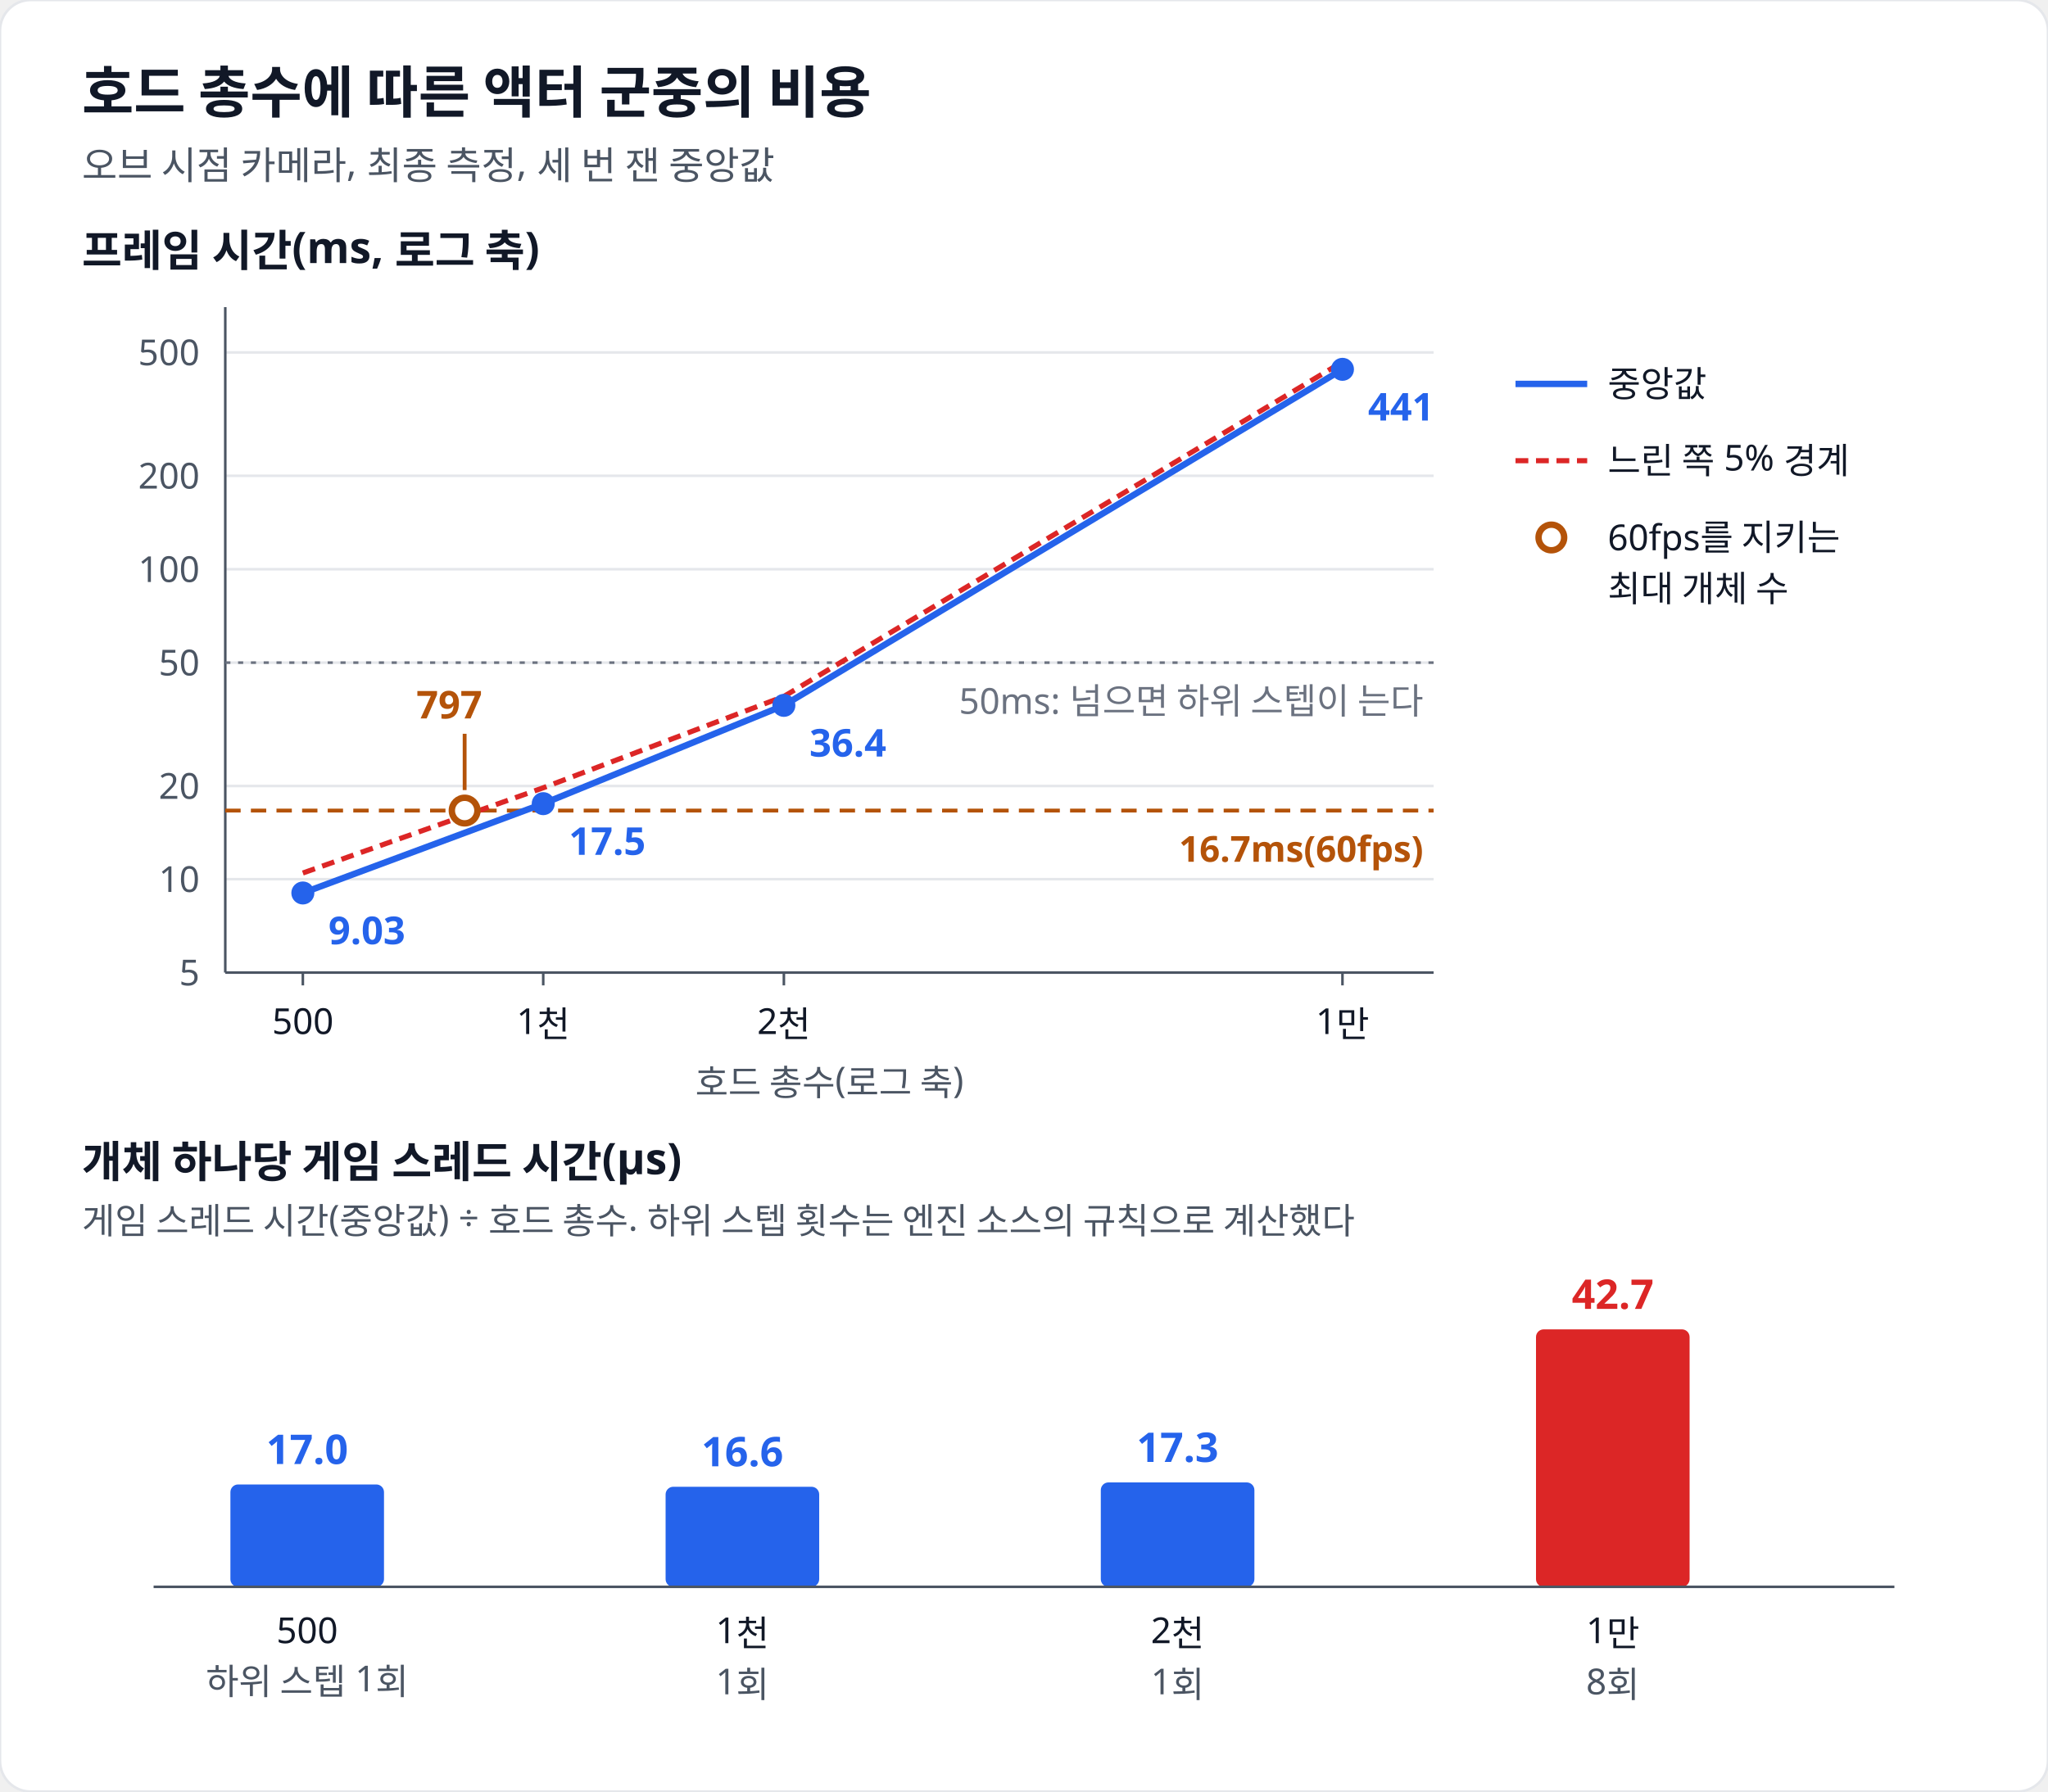
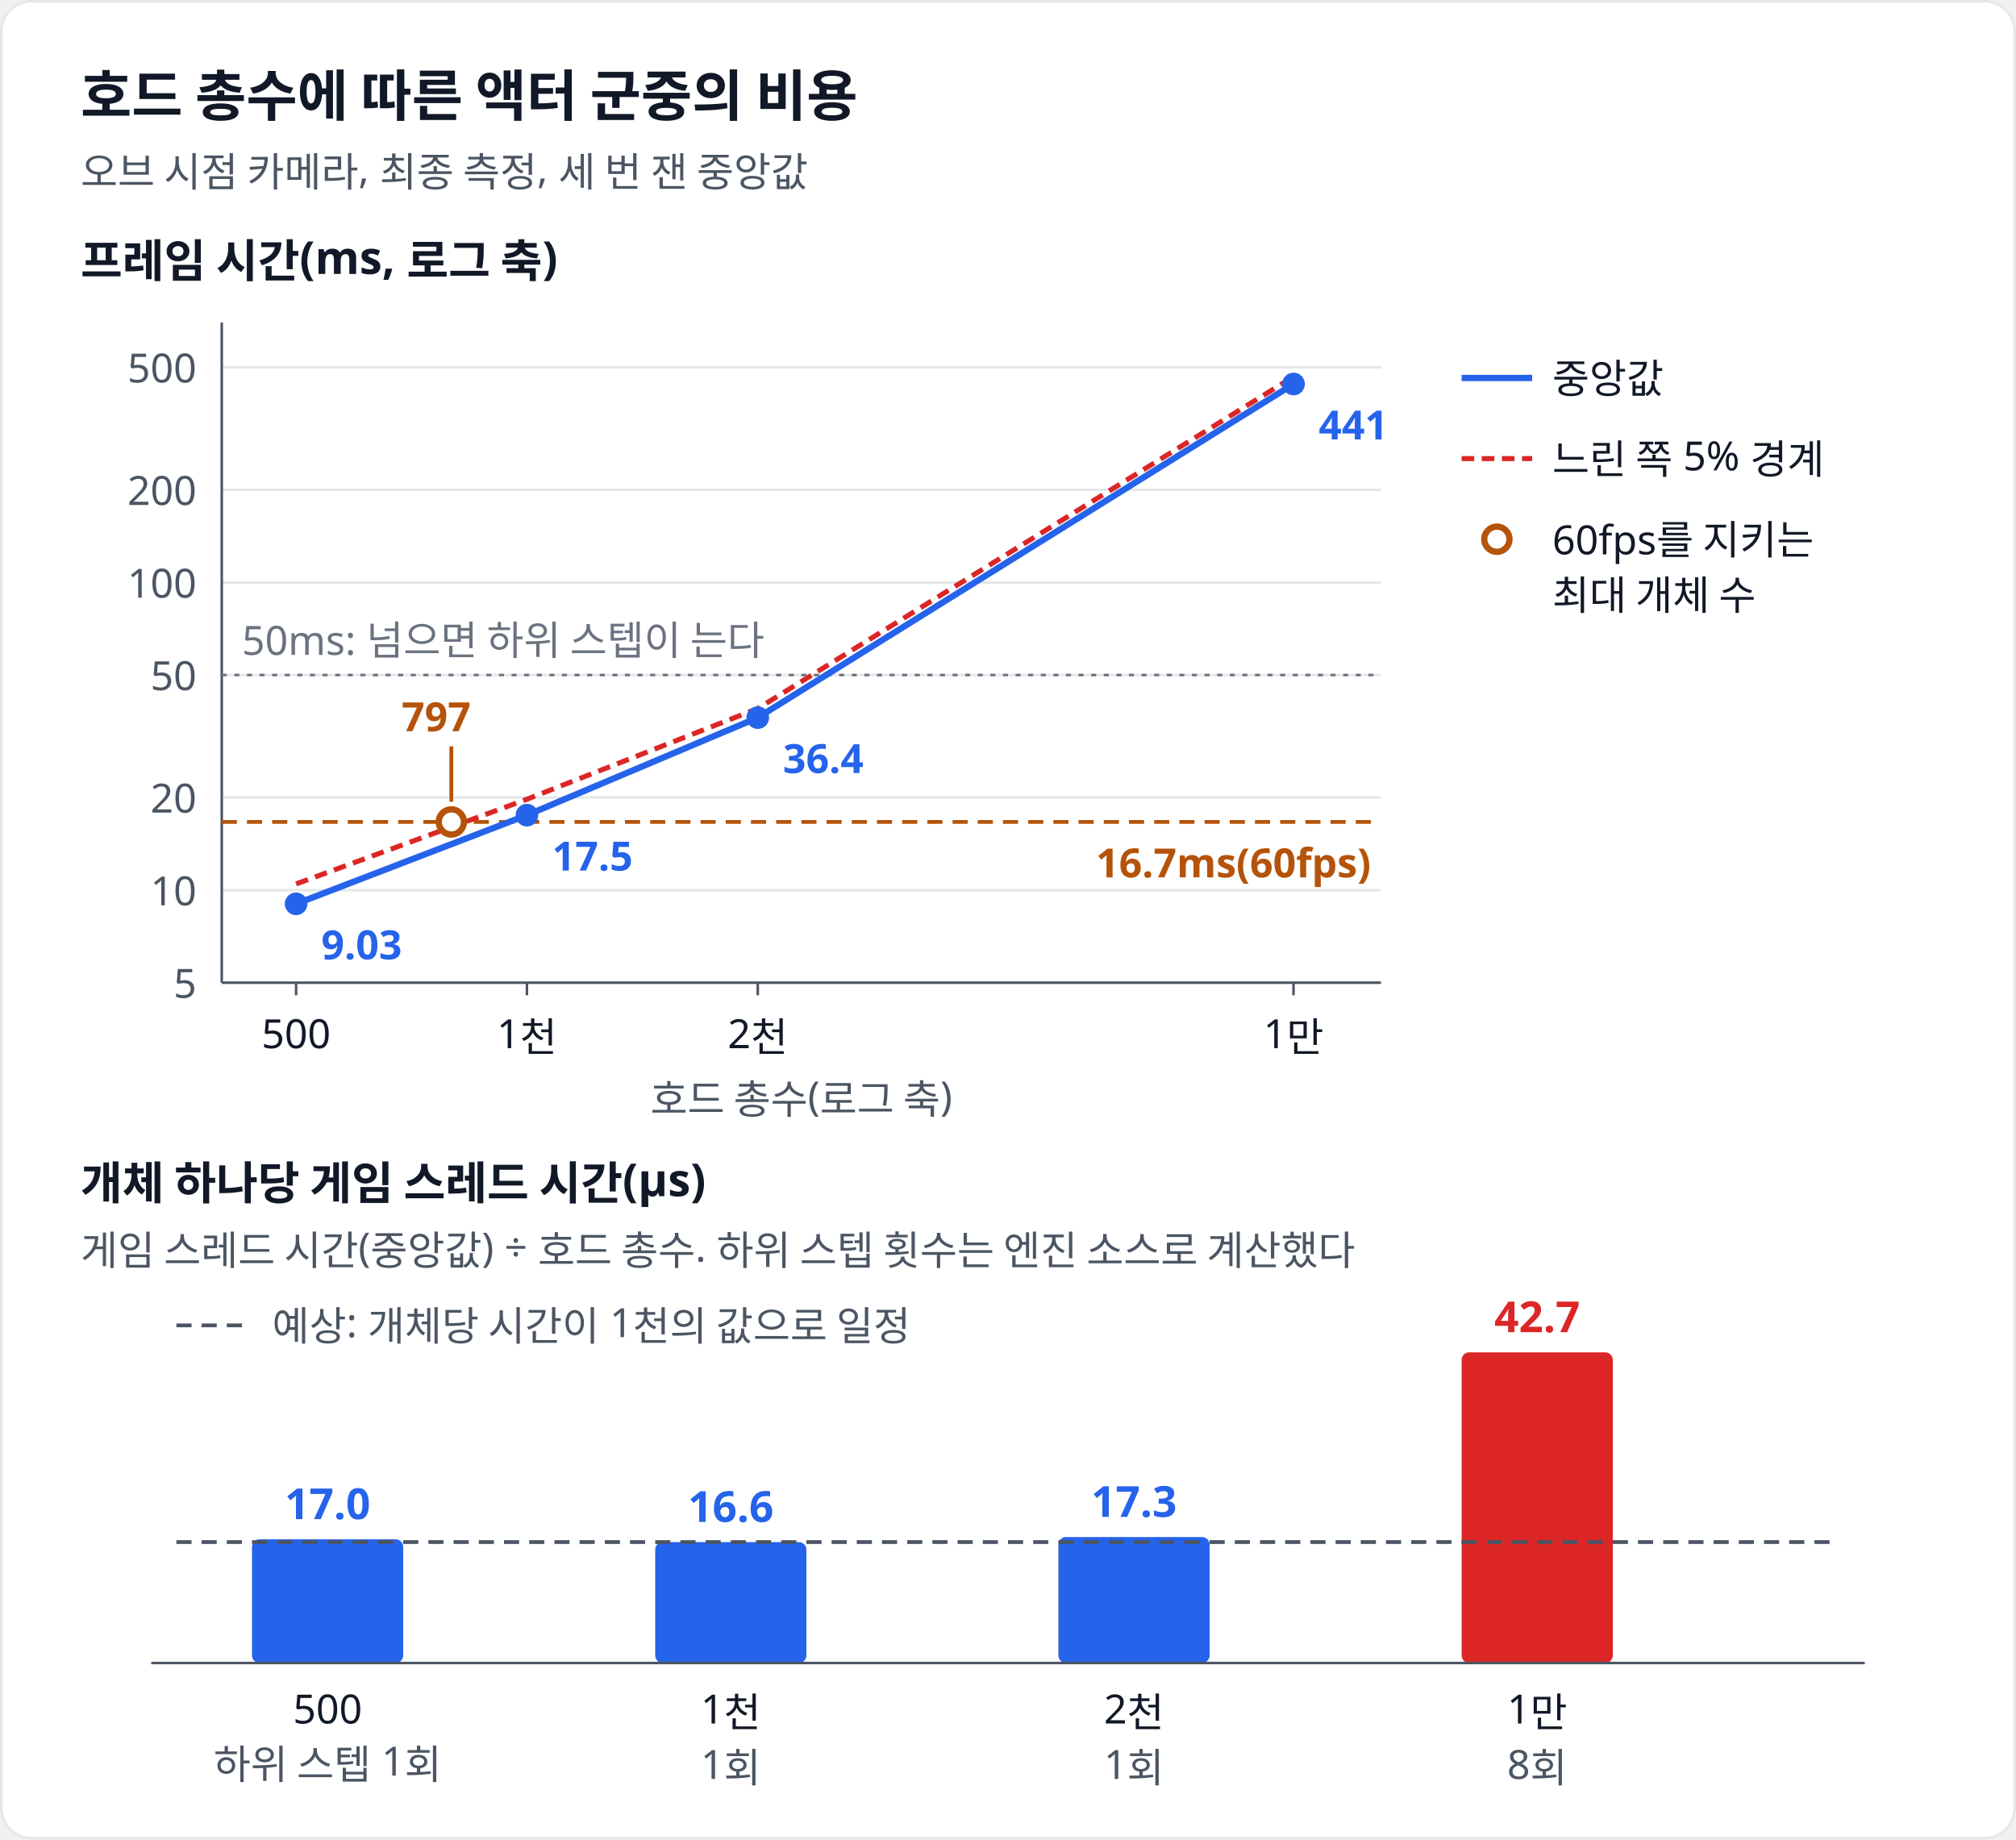
- <svg xmlns="http://www.w3.org/2000/svg" width="800" height="700" viewBox="0 0 800 700" font-family="Malgun Gothic, Apple SD Gothic Neo, Noto Sans KR, Segoe UI, sans-serif" font-size="15" fill="#111827">
-   <rect width="800" height="700" rx="12" fill="#ffffff" stroke="#e5e7eb" />
-   <text x="32" y="44" font-size="22" font-weight="700">호드 총수에 따른 액터 군중의 비용</text>
-   <text x="32" y="70" font-size="15" fill="#4b5563">오브 시점 카메라, 최종 측정, 세 번 잰 중앙값</text>
-   <text x="32" y="104" font-size="17" font-weight="700">프레임 시간(ms, 로그 축)</text>
-   <line x1="88" y1="380.0" x2="560" y2="380.0" stroke="#e5e7eb" />
-   <text x="78" y="385.0" text-anchor="end" font-size="14" fill="#4b5563">5</text>
-   <line x1="88" y1="343.5" x2="560" y2="343.5" stroke="#e5e7eb" />
-   <text x="78" y="348.5" text-anchor="end" font-size="14" fill="#4b5563">10</text>
-   <line x1="88" y1="307.1" x2="560" y2="307.1" stroke="#e5e7eb" />
-   <text x="78" y="312.1" text-anchor="end" font-size="14" fill="#4b5563">20</text>
-   <line x1="88" y1="258.9" x2="560" y2="258.9" stroke="#e5e7eb" />
-   <text x="78" y="263.9" text-anchor="end" font-size="14" fill="#4b5563">50</text>
-   <line x1="88" y1="222.4" x2="560" y2="222.4" stroke="#e5e7eb" />
-   <text x="78" y="227.4" text-anchor="end" font-size="14" fill="#4b5563">100</text>
-   <line x1="88" y1="185.9" x2="560" y2="185.9" stroke="#e5e7eb" />
-   <text x="78" y="190.9" text-anchor="end" font-size="14" fill="#4b5563">200</text>
-   <line x1="88" y1="137.7" x2="560" y2="137.7" stroke="#e5e7eb" />
-   <text x="78" y="142.7" text-anchor="end" font-size="14" fill="#4b5563">500</text>
-   <line x1="118.3" y1="380" x2="118.3" y2="385" stroke="#4b5563" />
-   <text x="118.3" y="404" text-anchor="middle" font-size="14">500</text>
-   <line x1="212.2" y1="380" x2="212.2" y2="385" stroke="#4b5563" />
-   <text x="212.2" y="404" text-anchor="middle" font-size="14">1천</text>
-   <line x1="306.2" y1="380" x2="306.2" y2="385" stroke="#4b5563" />
-   <text x="306.2" y="404" text-anchor="middle" font-size="14">2천</text>
-   <line x1="524.4" y1="380" x2="524.4" y2="385" stroke="#4b5563" />
-   <text x="524.4" y="404" text-anchor="middle" font-size="14">1만</text>
-   <line x1="88" y1="380" x2="560" y2="380" stroke="#4b5563" />
-   <line x1="88" y1="120" x2="88" y2="380" stroke="#4b5563" />
-   <text x="324.0" y="428" text-anchor="middle" font-size="14" fill="#4b5563">호드 총수(로그 축)</text>
-   <line x1="88" y1="316.7" x2="560" y2="316.7" stroke="#b45309" stroke-dasharray="6 4" stroke-width="1.5" />
-   <text x="556" y="336.7" text-anchor="end" font-size="14" font-weight="700" fill="#b45309">16.7ms(60fps)</text>
-   <line x1="88" y1="258.9" x2="560" y2="258.9" stroke="#6b7280" stroke-dasharray="2 3" />
-   <text x="556" y="278.9" text-anchor="end" font-size="14" fill="#6b7280">50ms: 넘으면 하위 스텝이 는다</text>
-   <polyline points="118.3,341.1 212.2,307.8 306.2,272.1 524.4,141.4" fill="none" stroke="#dc2626" stroke-width="2" stroke-dasharray="5 3" />
-   <polyline points="118.3,348.9 212.2,314.0 306.2,275.6 524.4,144.3" fill="none" stroke="#2563eb" stroke-width="2.5" />
-   <circle cx="118.3" cy="348.9" r="4.5" fill="#2563eb" />
-   <text x="128.3" y="368.9" font-size="15" font-weight="700" fill="#2563eb">9.03</text>
-   <circle cx="212.2" cy="314.0" r="4.5" fill="#2563eb" />
-   <text x="222.2" y="334.0" font-size="15" font-weight="700" fill="#2563eb">17.5</text>
-   <circle cx="306.2" cy="275.6" r="4.5" fill="#2563eb" />
-   <text x="316.2" y="295.6" font-size="15" font-weight="700" fill="#2563eb">36.4</text>
-   <circle cx="524.4" cy="144.3" r="4.5" fill="#2563eb" />
-   <text x="534.4" y="164.3" font-size="15" font-weight="700" fill="#2563eb">441</text>
-   <circle cx="181.5" cy="316.7" r="5" fill="white" stroke="#b45309" stroke-width="2.5" />
-   <path d="M181.5 308.7 L181.5 286.7" stroke="#b45309" stroke-width="1.5" />
-   <text x="175.5" y="280.7" text-anchor="middle" font-size="15" font-weight="700" fill="#b45309">797</text>
-   <line x1="592" y1="150" x2="620" y2="150" stroke="#2563eb" stroke-width="2.5" />
-   <text x="628" y="155" font-size="14">중앙값</text>
-   <line x1="592" y1="180" x2="620" y2="180" stroke="#dc2626" stroke-width="2" stroke-dasharray="5 3" />
-   <text x="628" y="185" font-size="14">느린 쪽 5% 경계</text>
-   <circle cx="606" cy="210" r="5" fill="white" stroke="#b45309" stroke-width="2.5" />
-   <text x="628" y="215" font-size="14">60fps를 지키는</text>
-   <text x="628" y="235" font-size="14">최대 개체 수</text>
-   <text x="32" y="460" font-size="17" font-weight="700">개체 하나당 게임 스레드 시간(µs)</text>
-   <text x="32" y="482" font-size="14" fill="#4b5563">게임 스레드 시간(중앙값) ÷ 호드 총수. 하위 스텝 횟수는 엔진 소스의 규칙으로 계산했다</text>
-   <rect x="90" y="580.0" width="60" height="40.0" rx="3" fill="#2563eb" />
-   <text x="120" y="572.0" text-anchor="middle" font-size="16" font-weight="700" fill="#2563eb">17.0</text>
-   <text x="120" y="642" text-anchor="middle" font-size="14">500</text>
-   <text x="120" y="662" text-anchor="middle" font-size="14" fill="#4b5563">하위 스텝 1회</text>
-   <rect x="260" y="580.9" width="60" height="39.1" rx="3" fill="#2563eb" />
-   <text x="290" y="572.9" text-anchor="middle" font-size="16" font-weight="700" fill="#2563eb">16.6</text>
-   <text x="290" y="642" text-anchor="middle" font-size="14">1천</text>
-   <text x="290" y="662" text-anchor="middle" font-size="14" fill="#4b5563">1회</text>
-   <rect x="430" y="579.2" width="60" height="40.8" rx="3" fill="#2563eb" />
-   <text x="460" y="571.2" text-anchor="middle" font-size="16" font-weight="700" fill="#2563eb">17.3</text>
-   <text x="460" y="642" text-anchor="middle" font-size="14">2천</text>
-   <text x="460" y="662" text-anchor="middle" font-size="14" fill="#4b5563">1회</text>
-   <rect x="600" y="519.4" width="60" height="100.6" rx="3" fill="#dc2626" />
-   <text x="630" y="511.4" text-anchor="middle" font-size="16" font-weight="700" fill="#dc2626">42.7</text>
-   <text x="630" y="642" text-anchor="middle" font-size="14">1만</text>
-   <text x="630" y="662" text-anchor="middle" font-size="14" fill="#4b5563">8회</text>
-   <line x1="60" y1="620" x2="740" y2="620" stroke="#4b5563" />
+ <svg xmlns="http://www.w3.org/2000/svg" width="800" height="730" viewBox="0 0 800 730" font-family="Malgun Gothic, Apple SD Gothic Neo, Noto Sans KR, Segoe UI, sans-serif" font-size="16" fill="#111827">
+   <rect x="0.5" y="0.5" width="799" height="729" rx="12" fill="#ffffff" stroke="#e5e7eb" />
+   <text x="32" y="46" font-size="22" font-weight="700">호드 총수에 따른 액터 군중의 비용</text>
+   <text x="32" y="74" font-size="16" fill="#4b5563">오브 시점 카메라, 최종 측정, 세 번 잰 중앙값</text>
+   <text x="32" y="110" font-size="18" font-weight="700">프레임 시간(ms, 로그 축)</text>
+   <line x1="88" y1="390.0" x2="548" y2="390.0" stroke="#e5e7eb" />
+   <text x="78" y="396.0" text-anchor="end" font-size="16" fill="#4b5563">5</text>
+   <line x1="88" y1="353.3" x2="548" y2="353.3" stroke="#e5e7eb" />
+   <text x="78" y="359.3" text-anchor="end" font-size="16" fill="#4b5563">10</text>
+   <line x1="88" y1="316.5" x2="548" y2="316.5" stroke="#e5e7eb" />
+   <text x="78" y="322.5" text-anchor="end" font-size="16" fill="#4b5563">20</text>
+   <line x1="88" y1="267.9" x2="548" y2="267.9" stroke="#e5e7eb" />
+   <text x="78" y="273.9" text-anchor="end" font-size="16" fill="#4b5563">50</text>
+   <line x1="88" y1="231.2" x2="548" y2="231.2" stroke="#e5e7eb" />
+   <text x="78" y="237.2" text-anchor="end" font-size="16" fill="#4b5563">100</text>
+   <line x1="88" y1="194.4" x2="548" y2="194.4" stroke="#e5e7eb" />
+   <text x="78" y="200.4" text-anchor="end" font-size="16" fill="#4b5563">200</text>
+   <line x1="88" y1="145.8" x2="548" y2="145.8" stroke="#e5e7eb" />
+   <text x="78" y="151.8" text-anchor="end" font-size="16" fill="#4b5563">500</text>
+   <line x1="117.5" y1="390" x2="117.5" y2="395" stroke="#4b5563" />
+   <text x="117.5" y="416" text-anchor="middle" font-size="16">500</text>
+   <line x1="209.1" y1="390" x2="209.1" y2="395" stroke="#4b5563" />
+   <text x="209.1" y="416" text-anchor="middle" font-size="16">1천</text>
+   <line x1="300.7" y1="390" x2="300.7" y2="395" stroke="#4b5563" />
+   <text x="300.7" y="416" text-anchor="middle" font-size="16">2천</text>
+   <line x1="513.3" y1="390" x2="513.3" y2="395" stroke="#4b5563" />
+   <text x="513.3" y="416" text-anchor="middle" font-size="16">1만</text>
+   <line x1="88" y1="390" x2="548" y2="390" stroke="#4b5563" />
+   <line x1="88" y1="128" x2="88" y2="390" stroke="#4b5563" />
+   <text x="318.0" y="442" text-anchor="middle" font-size="16" fill="#4b5563">호드 총수(로그 축)</text>
+   <line x1="88" y1="326.2" x2="548" y2="326.2" stroke="#b45309" stroke-dasharray="6 4" stroke-width="1.5" />
+   <text x="544" y="348.2" text-anchor="end" font-size="16" font-weight="700" fill="#b45309">16.7ms(60fps)</text>
+   <line x1="88" y1="267.9" x2="548" y2="267.9" stroke="#6b7280" stroke-dasharray="2 3" />
+   <text x="96" y="259.9" font-size="16" fill="#6b7280">50ms: 넘으면 하위 스텝이 는다</text>
+   <polyline points="117.5,350.8 209.1,317.2 300.7,281.2 513.3,149.5" fill="none" stroke="#dc2626" stroke-width="2" stroke-dasharray="5 3" />
+   <polyline points="117.5,358.7 209.1,323.5 300.7,284.8 513.3,152.4" fill="none" stroke="#2563eb" stroke-width="2.5" />
+   <circle cx="117.5" cy="358.7" r="4.5" fill="#2563eb" />
+   <text x="127.5" y="380.7" font-size="16" font-weight="700" fill="#2563eb">9.03</text>
+   <circle cx="209.1" cy="323.5" r="4.5" fill="#2563eb" />
+   <text x="219.1" y="345.5" font-size="16" font-weight="700" fill="#2563eb">17.5</text>
+   <circle cx="300.7" cy="284.8" r="4.5" fill="#2563eb" />
+   <text x="310.7" y="306.8" font-size="16" font-weight="700" fill="#2563eb">36.4</text>
+   <circle cx="513.3" cy="152.4" r="4.5" fill="#2563eb" />
+   <text x="523.3" y="174.4" font-size="16" font-weight="700" fill="#2563eb">441</text>
+   <circle cx="179.1" cy="326.2" r="5" fill="white" stroke="#b45309" stroke-width="2.5" />
+   <path d="M179.1 318.2 L179.1 296.2" stroke="#b45309" stroke-width="1.5" />
+   <text x="173.1" y="290.2" text-anchor="middle" font-size="16" font-weight="700" fill="#b45309">797</text>
+   <line x1="580" y1="150" x2="608" y2="150" stroke="#2563eb" stroke-width="2.5" />
+   <text x="616" y="156" font-size="16">중앙값</text>
+   <line x1="580" y1="182" x2="608" y2="182" stroke="#dc2626" stroke-width="2" stroke-dasharray="5 3" />
+   <text x="616" y="188" font-size="16">느린 쪽 5% 경계</text>
+   <circle cx="594" cy="214" r="5" fill="white" stroke="#b45309" stroke-width="2.5" />
+   <text x="616" y="220" font-size="16">60fps를 지키는</text>
+   <text x="616" y="242" font-size="16">최대 개체 수</text>
+   <text x="32" y="476" font-size="18" font-weight="700">개체 하나당 게임 스레드 시간(µs)</text>
+   <text x="32" y="502" font-size="16" fill="#4b5563">게임 스레드 시간(중앙값) ÷ 호드 총수. 하위 스텝 횟수는 엔진 소스로 계산했다</text>
+   <rect x="100" y="610.9" width="60" height="49.1" rx="3" fill="#2563eb" />
+   <text x="130" y="602.9" text-anchor="middle" font-size="17" font-weight="700" fill="#2563eb">17.0</text>
+   <text x="130" y="684" text-anchor="middle" font-size="16">500</text>
+   <text x="130" y="706" text-anchor="middle" font-size="16" fill="#4b5563">하위 스텝 1회</text>
+   <rect x="260" y="612.0" width="60" height="48.0" rx="3" fill="#2563eb" />
+   <text x="290" y="604.0" text-anchor="middle" font-size="17" font-weight="700" fill="#2563eb">16.6</text>
+   <text x="290" y="684" text-anchor="middle" font-size="16">1천</text>
+   <text x="290" y="706" text-anchor="middle" font-size="16" fill="#4b5563">1회</text>
+   <rect x="420" y="610.0" width="60" height="50.0" rx="3" fill="#2563eb" />
+   <text x="450" y="602.0" text-anchor="middle" font-size="17" font-weight="700" fill="#2563eb">17.3</text>
+   <text x="450" y="684" text-anchor="middle" font-size="16">2천</text>
+   <text x="450" y="706" text-anchor="middle" font-size="16" fill="#4b5563">1회</text>
+   <rect x="580" y="536.7" width="60" height="123.3" rx="3" fill="#dc2626" />
+   <text x="610" y="528.7" text-anchor="middle" font-size="17" font-weight="700" fill="#dc2626">42.7</text>
+   <text x="610" y="684" text-anchor="middle" font-size="16">1만</text>
+   <text x="610" y="706" text-anchor="middle" font-size="16" fill="#4b5563">8회</text>
+   <line x1="70" y1="612.0" x2="730" y2="612.0" stroke="#4b5563" stroke-width="1.5" stroke-dasharray="6 4" />
+   <line x1="70" y1="526" x2="100" y2="526" stroke="#4b5563" stroke-width="1.5" stroke-dasharray="6 4" />
+   <text x="108" y="532" font-size="16" fill="#4b5563">예상: 개체당 시간이 1천의 값으로 일정</text>
+   <line x1="60" y1="660" x2="740" y2="660" stroke="#4b5563" />
</svg>
